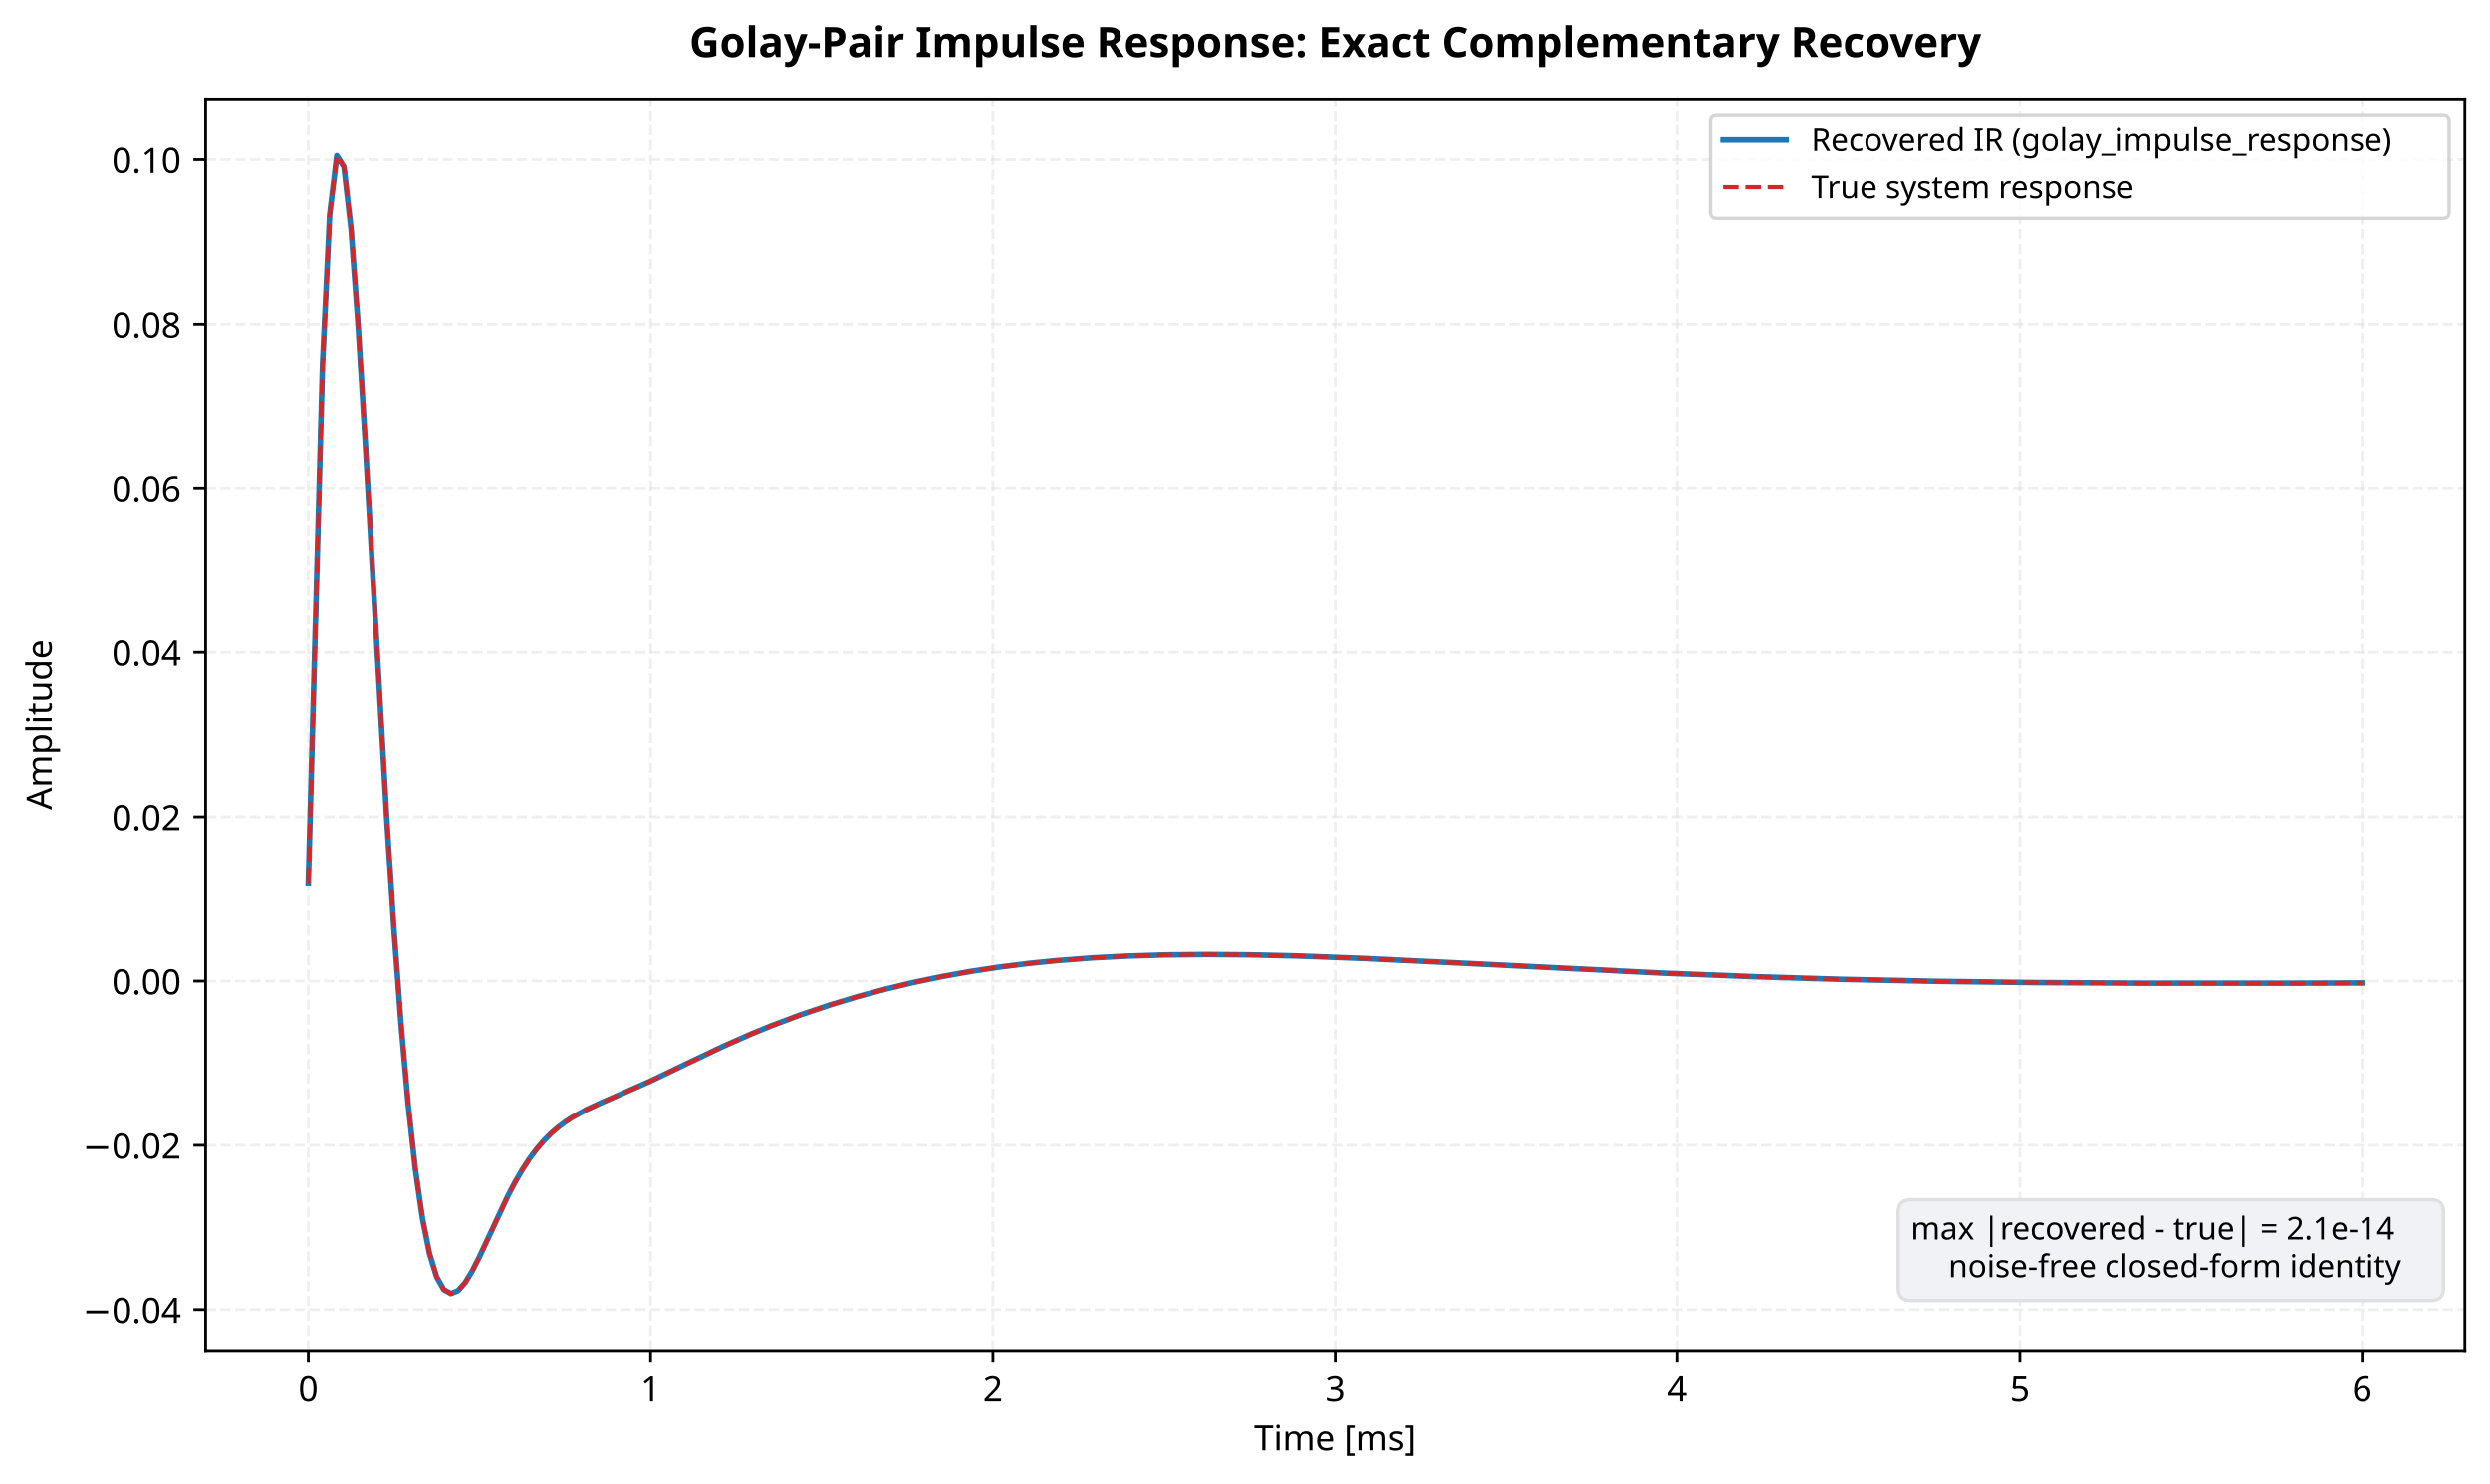
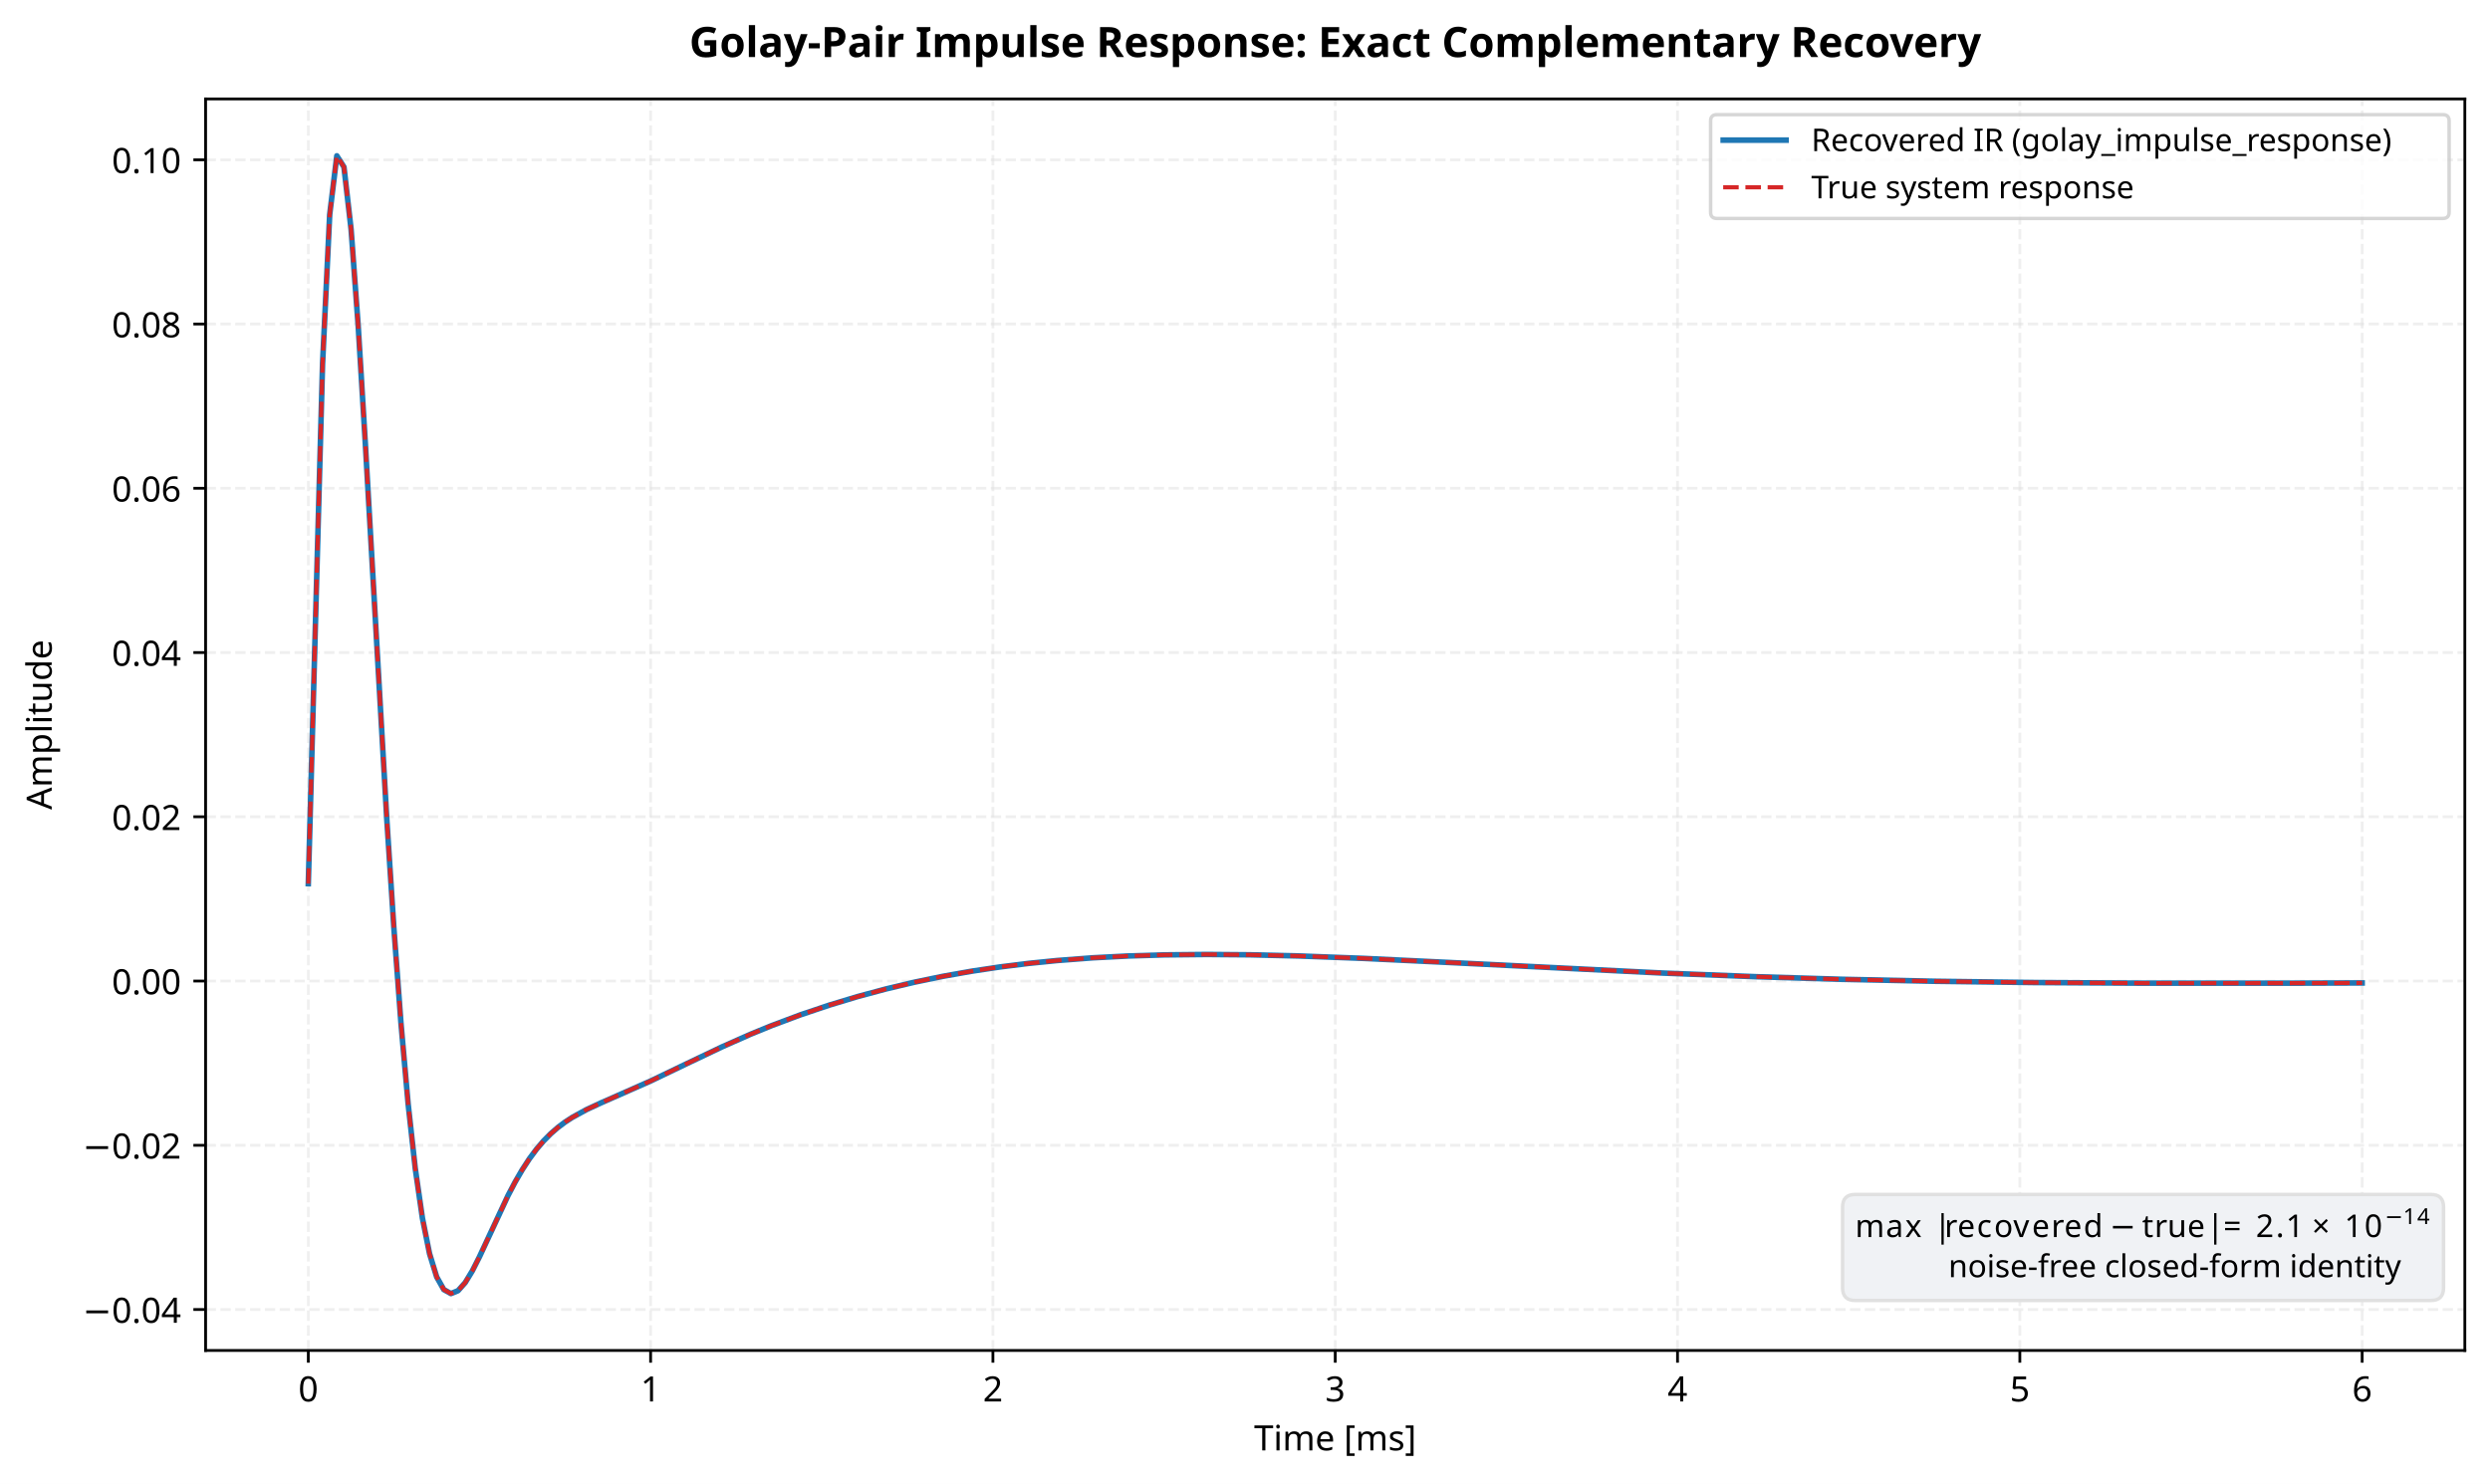
<svg xmlns="http://www.w3.org/2000/svg" xmlns:xlink="http://www.w3.org/1999/xlink" width="712.644pt" height="424.717pt" viewBox="0 0 712.644 424.717" version="1.1">
  <defs>
    <style type="text/css">*{stroke-linejoin: round; stroke-linecap: butt}</style>
  </defs>
  <g id="figure_1">
    <g id="patch_1">
      <path d="M 0 424.717  L 712.644 424.717  L 712.644 0  L 0 0  z " style="fill: #ffffff" />
    </g>
    <g id="axes_1">
      <g id="patch_2">
        <path d="M 58.846 386.516  L 705.444 386.516  L 705.444 28.318  L 58.846 28.318  z " style="fill: #ffffff" />
      </g>
      <g id="matplotlib.axis_1">
        <g id="xtick_1">
          <g id="line2d_1">
            <path d="M 88.237 386.516  L 88.237 28.318  " clip-path="url(#p30803d96e1)" style="fill: none; stroke-dasharray: 2.96,1.28; stroke-dashoffset: 0; stroke: #e0e0e0; stroke-opacity: 0.5; stroke-width: 0.8" />
          </g>
          <g id="line2d_2">
            <defs>
              <path id="m3d27035b55" d="M 0 0  L 0 3.5  " style="stroke: #000000; stroke-width: 0.8" />
            </defs>
            <g>
              <use xlink:href="#m3d27035b55" x="88.237" y="386.516" style="stroke: #000000; stroke-width: 0.8" />
            </g>
          </g>
          <g id="text_1">
            <text style="font-size: 10px; font-family: sans-serif; text-anchor: middle" x="88.237" y="401.113" transform="rotate(-0 88.2369 401.1134)">0</text>
          </g>
        </g>
        <g id="xtick_2">
          <g id="line2d_3">
            <path d="M 186.206 386.516  L 186.206 28.318  " clip-path="url(#p30803d96e1)" style="fill: none; stroke-dasharray: 2.96,1.28; stroke-dashoffset: 0; stroke: #e0e0e0; stroke-opacity: 0.5; stroke-width: 0.8" />
          </g>
          <g id="line2d_4">
            <g>
              <use xlink:href="#m3d27035b55" x="186.206" y="386.516" style="stroke: #000000; stroke-width: 0.8" />
            </g>
          </g>
          <g id="text_2">
            <text style="font-size: 10px; font-family: sans-serif; text-anchor: middle" x="186.206" y="401.113" transform="rotate(-0 186.2062 401.1134)">1</text>
          </g>
        </g>
        <g id="xtick_3">
          <g id="line2d_5">
            <path d="M 284.176 386.516  L 284.176 28.318  " clip-path="url(#p30803d96e1)" style="fill: none; stroke-dasharray: 2.96,1.28; stroke-dashoffset: 0; stroke: #e0e0e0; stroke-opacity: 0.5; stroke-width: 0.8" />
          </g>
          <g id="line2d_6">
            <g>
              <use xlink:href="#m3d27035b55" x="284.176" y="386.516" style="stroke: #000000; stroke-width: 0.8" />
            </g>
          </g>
          <g id="text_3">
            <text style="font-size: 10px; font-family: sans-serif; text-anchor: middle" x="284.176" y="401.113" transform="rotate(-0 284.1756 401.1134)">2</text>
          </g>
        </g>
        <g id="xtick_4">
          <g id="line2d_7">
            <path d="M 382.145 386.516  L 382.145 28.318  " clip-path="url(#p30803d96e1)" style="fill: none; stroke-dasharray: 2.96,1.28; stroke-dashoffset: 0; stroke: #e0e0e0; stroke-opacity: 0.5; stroke-width: 0.8" />
          </g>
          <g id="line2d_8">
            <g>
              <use xlink:href="#m3d27035b55" x="382.145" y="386.516" style="stroke: #000000; stroke-width: 0.8" />
            </g>
          </g>
          <g id="text_4">
            <text style="font-size: 10px; font-family: sans-serif; text-anchor: middle" x="382.145" y="401.113" transform="rotate(-0 382.1449 401.1134)">3</text>
          </g>
        </g>
        <g id="xtick_5">
          <g id="line2d_9">
            <path d="M 480.114 386.516  L 480.114 28.318  " clip-path="url(#p30803d96e1)" style="fill: none; stroke-dasharray: 2.96,1.28; stroke-dashoffset: 0; stroke: #e0e0e0; stroke-opacity: 0.5; stroke-width: 0.8" />
          </g>
          <g id="line2d_10">
            <g>
              <use xlink:href="#m3d27035b55" x="480.114" y="386.516" style="stroke: #000000; stroke-width: 0.8" />
            </g>
          </g>
          <g id="text_5">
            <text style="font-size: 10px; font-family: sans-serif; text-anchor: middle" x="480.114" y="401.113" transform="rotate(-0 480.1143 401.1134)">4</text>
          </g>
        </g>
        <g id="xtick_6">
          <g id="line2d_11">
            <path d="M 578.084 386.516  L 578.084 28.318  " clip-path="url(#p30803d96e1)" style="fill: none; stroke-dasharray: 2.96,1.28; stroke-dashoffset: 0; stroke: #e0e0e0; stroke-opacity: 0.5; stroke-width: 0.8" />
          </g>
          <g id="line2d_12">
            <g>
              <use xlink:href="#m3d27035b55" x="578.084" y="386.516" style="stroke: #000000; stroke-width: 0.8" />
            </g>
          </g>
          <g id="text_6">
            <text style="font-size: 10px; font-family: sans-serif; text-anchor: middle" x="578.084" y="401.113" transform="rotate(-0 578.0836 401.1134)">5</text>
          </g>
        </g>
        <g id="xtick_7">
          <g id="line2d_13">
            <path d="M 676.053 386.516  L 676.053 28.318  " clip-path="url(#p30803d96e1)" style="fill: none; stroke-dasharray: 2.96,1.28; stroke-dashoffset: 0; stroke: #e0e0e0; stroke-opacity: 0.5; stroke-width: 0.8" />
          </g>
          <g id="line2d_14">
            <g>
              <use xlink:href="#m3d27035b55" x="676.053" y="386.516" style="stroke: #000000; stroke-width: 0.8" />
            </g>
          </g>
          <g id="text_7">
            <text style="font-size: 10px; font-family: sans-serif; text-anchor: middle" x="676.053" y="401.113" transform="rotate(-0 676.0529 401.1134)">6</text>
          </g>
        </g>
        <g id="text_8">
          <text style="font-size: 10px; font-family: sans-serif; text-anchor: middle" x="382.145" y="415.114" transform="rotate(-0 382.1449 415.1142)">Time [ms]</text>
        </g>
      </g>
      <g id="matplotlib.axis_2">
        <g id="ytick_1">
          <g id="line2d_15">
            <path d="M 58.846 374.8  L 705.444 374.8  " clip-path="url(#p30803d96e1)" style="fill: none; stroke-dasharray: 2.96,1.28; stroke-dashoffset: 0; stroke: #e0e0e0; stroke-opacity: 0.5; stroke-width: 0.8" />
          </g>
          <g id="line2d_16">
            <defs>
              <path id="mef640d9f3a" d="M 0 0  L -3.5 0  " style="stroke: #000000; stroke-width: 0.8" />
            </defs>
            <g>
              <use xlink:href="#mef640d9f3a" x="58.846" y="374.8" style="stroke: #000000; stroke-width: 0.8" />
            </g>
          </g>
          <g id="text_9">
            <text style="font-size: 10px; font-family: sans-serif; text-anchor: end" x="51.846" y="378.599" transform="rotate(-0 51.84609 378.5986)">−0.04</text>
          </g>
        </g>
        <g id="ytick_2">
          <g id="line2d_17">
            <path d="M 58.846 327.791  L 705.444 327.791  " clip-path="url(#p30803d96e1)" style="fill: none; stroke-dasharray: 2.96,1.28; stroke-dashoffset: 0; stroke: #e0e0e0; stroke-opacity: 0.5; stroke-width: 0.8" />
          </g>
          <g id="line2d_18">
            <g>
              <use xlink:href="#mef640d9f3a" x="58.846" y="327.791" style="stroke: #000000; stroke-width: 0.8" />
            </g>
          </g>
          <g id="text_10">
            <text style="font-size: 10px; font-family: sans-serif; text-anchor: end" x="51.846" y="331.59" transform="rotate(-0 51.84609 331.5896)">−0.02</text>
          </g>
        </g>
        <g id="ytick_3">
          <g id="line2d_19">
            <path d="M 58.846 280.782  L 705.444 280.782  " clip-path="url(#p30803d96e1)" style="fill: none; stroke-dasharray: 2.96,1.28; stroke-dashoffset: 0; stroke: #e0e0e0; stroke-opacity: 0.5; stroke-width: 0.8" />
          </g>
          <g id="line2d_20">
            <g>
              <use xlink:href="#mef640d9f3a" x="58.846" y="280.782" style="stroke: #000000; stroke-width: 0.8" />
            </g>
          </g>
          <g id="text_11">
            <text style="font-size: 10px; font-family: sans-serif; text-anchor: end" x="51.846" y="284.581" transform="rotate(-0 51.84609 284.5806)">0.00</text>
          </g>
        </g>
        <g id="ytick_4">
          <g id="line2d_21">
            <path d="M 58.846 233.773  L 705.444 233.773  " clip-path="url(#p30803d96e1)" style="fill: none; stroke-dasharray: 2.96,1.28; stroke-dashoffset: 0; stroke: #e0e0e0; stroke-opacity: 0.5; stroke-width: 0.8" />
          </g>
          <g id="line2d_22">
            <g>
              <use xlink:href="#mef640d9f3a" x="58.846" y="233.773" style="stroke: #000000; stroke-width: 0.8" />
            </g>
          </g>
          <g id="text_12">
            <text style="font-size: 10px; font-family: sans-serif; text-anchor: end" x="51.846" y="237.572" transform="rotate(-0 51.84609 237.5716)">0.02</text>
          </g>
        </g>
        <g id="ytick_5">
          <g id="line2d_23">
            <path d="M 58.846 186.764  L 705.444 186.764  " clip-path="url(#p30803d96e1)" style="fill: none; stroke-dasharray: 2.96,1.28; stroke-dashoffset: 0; stroke: #e0e0e0; stroke-opacity: 0.5; stroke-width: 0.8" />
          </g>
          <g id="line2d_24">
            <g>
              <use xlink:href="#mef640d9f3a" x="58.846" y="186.764" style="stroke: #000000; stroke-width: 0.8" />
            </g>
          </g>
          <g id="text_13">
            <text style="font-size: 10px; font-family: sans-serif; text-anchor: end" x="51.846" y="190.563" transform="rotate(-0 51.84609 190.5626)">0.04</text>
          </g>
        </g>
        <g id="ytick_6">
          <g id="line2d_25">
            <path d="M 58.846 139.755  L 705.444 139.755  " clip-path="url(#p30803d96e1)" style="fill: none; stroke-dasharray: 2.96,1.28; stroke-dashoffset: 0; stroke: #e0e0e0; stroke-opacity: 0.5; stroke-width: 0.8" />
          </g>
          <g id="line2d_26">
            <g>
              <use xlink:href="#mef640d9f3a" x="58.846" y="139.755" style="stroke: #000000; stroke-width: 0.8" />
            </g>
          </g>
          <g id="text_14">
            <text style="font-size: 10px; font-family: sans-serif; text-anchor: end" x="51.846" y="143.554" transform="rotate(-0 51.84609 143.5536)">0.06</text>
          </g>
        </g>
        <g id="ytick_7">
          <g id="line2d_27">
            <path d="M 58.846 92.746  L 705.444 92.746  " clip-path="url(#p30803d96e1)" style="fill: none; stroke-dasharray: 2.96,1.28; stroke-dashoffset: 0; stroke: #e0e0e0; stroke-opacity: 0.5; stroke-width: 0.8" />
          </g>
          <g id="line2d_28">
            <g>
              <use xlink:href="#mef640d9f3a" x="58.846" y="92.746" style="stroke: #000000; stroke-width: 0.8" />
            </g>
          </g>
          <g id="text_15">
            <text style="font-size: 10px; font-family: sans-serif; text-anchor: end" x="51.846" y="96.545" transform="rotate(-0 51.84609 96.54458)">0.08</text>
          </g>
        </g>
        <g id="ytick_8">
          <g id="line2d_29">
            <path d="M 58.846 45.737  L 705.444 45.737  " clip-path="url(#p30803d96e1)" style="fill: none; stroke-dasharray: 2.96,1.28; stroke-dashoffset: 0; stroke: #e0e0e0; stroke-opacity: 0.5; stroke-width: 0.8" />
          </g>
          <g id="line2d_30">
            <g>
              <use xlink:href="#mef640d9f3a" x="58.846" y="45.737" style="stroke: #000000; stroke-width: 0.8" />
            </g>
          </g>
          <g id="text_16">
            <text style="font-size: 10px; font-family: sans-serif; text-anchor: end" x="51.846" y="49.536" transform="rotate(-0 51.84609 49.53558)">0.10</text>
          </g>
        </g>
        <g id="text_17">
          <text style="font-size: 10px; font-family: sans-serif; text-anchor: middle" x="14.798" y="207.417" transform="rotate(-90 14.79844 207.417)">Amplitude</text>
        </g>
      </g>
      <g id="line2d_31">
        <path d="M 88.237 252.911  L 92.319 104.114  L 94.36 61.411  L 96.401 44.6  L 98.442 47.801  L 100.483 65.644  L 102.524 93.401  L 104.565 127.065  L 110.688 234.251  L 112.729 265.614  L 114.77 292.989  L 116.811 315.965  L 118.852 334.456  L 120.893 348.626  L 122.934 358.811  L 124.975 365.462  L 127.016 369.093  L 129.057 370.234  L 131.098 369.407  L 133.14 367.097  L 135.181 363.738  L 137.222 359.706  L 145.386 342.197  L 147.427 338.312  L 149.468 334.791  L 151.509 331.658  L 153.55 328.908  L 155.591 326.519  L 157.632 324.459  L 159.673 322.686  L 161.714 321.156  L 163.755 319.825  L 167.837 317.591  L 171.919 315.694  L 186.206 309.39  L 196.411 304.496  L 206.617 299.638  L 214.781 296.022  L 220.904 293.519  L 229.068 290.463  L 237.232 287.713  L 245.396 285.246  L 253.56 283.049  L 261.724 281.111  L 269.888 279.423  L 278.052 277.972  L 286.217 276.746  L 294.381 275.731  L 302.545 274.911  L 312.75 274.135  L 322.955 273.608  L 333.16 273.299  L 345.406 273.176  L 357.653 273.275  L 371.94 273.613  L 390.309 274.3  L 414.801 275.473  L 476.032 278.505  L 502.566 279.54  L 527.058 280.277  L 553.591 280.843  L 582.166 281.213  L 614.822 281.397  L 655.643 281.39  L 676.053 281.329  L 676.053 281.329  " clip-path="url(#p30803d96e1)" style="fill: none; stroke: #1f77b4; stroke-width: 1.6; stroke-linecap: square" />
      </g>
      <g id="line2d_32">
        <path d="M 88.237 252.911  L 92.319 104.114  L 94.36 61.411  L 96.401 44.6  L 98.442 47.801  L 100.483 65.644  L 102.524 93.401  L 104.565 127.065  L 110.688 234.251  L 112.729 265.614  L 114.77 292.989  L 116.811 315.965  L 118.852 334.456  L 120.893 348.626  L 122.934 358.811  L 124.975 365.462  L 127.016 369.093  L 129.057 370.234  L 131.098 369.407  L 133.14 367.097  L 135.181 363.738  L 137.222 359.706  L 145.386 342.197  L 147.427 338.312  L 149.468 334.791  L 151.509 331.658  L 153.55 328.908  L 155.591 326.519  L 157.632 324.459  L 159.673 322.686  L 161.714 321.156  L 163.755 319.825  L 167.837 317.591  L 171.919 315.694  L 186.206 309.39  L 196.411 304.496  L 206.617 299.638  L 214.781 296.022  L 220.904 293.519  L 229.068 290.463  L 237.232 287.713  L 245.396 285.246  L 253.56 283.049  L 261.724 281.111  L 269.888 279.423  L 278.052 277.972  L 286.217 276.746  L 294.381 275.731  L 302.545 274.911  L 312.75 274.135  L 322.955 273.608  L 333.16 273.299  L 345.406 273.176  L 357.653 273.275  L 371.94 273.613  L 390.309 274.3  L 414.801 275.473  L 476.032 278.505  L 502.566 279.54  L 527.058 280.277  L 553.591 280.843  L 582.166 281.213  L 614.822 281.397  L 655.643 281.39  L 676.053 281.329  L 676.053 281.329  " clip-path="url(#p30803d96e1)" style="fill: none; stroke-dasharray: 4.44,1.92; stroke-dashoffset: 0; stroke: #d62728; stroke-width: 1.2" />
      </g>
      <g id="patch_3">
        <path d="M 58.846 386.516  L 58.846 28.318  " style="fill: none; stroke: #000000; stroke-width: 0.8; stroke-linejoin: miter; stroke-linecap: square" />
      </g>
      <g id="patch_4">
        <path d="M 705.444 386.516  L 705.444 28.318  " style="fill: none; stroke: #000000; stroke-width: 0.8; stroke-linejoin: miter; stroke-linecap: square" />
      </g>
      <g id="patch_5">
        <path d="M 58.846 386.516  L 705.444 386.516  " style="fill: none; stroke: #000000; stroke-width: 0.8; stroke-linejoin: miter; stroke-linecap: square" />
      </g>
      <g id="patch_6">
        <path d="M 58.846 28.318  L 705.444 28.318  " style="fill: none; stroke: #000000; stroke-width: 0.8; stroke-linejoin: miter; stroke-linecap: square" />
      </g>
      <g id="text_18">
        <g id="patch_7">
-           <path d="M 546.85 372.206  L 695.745 372.206  Q 699.345 372.206 699.345 368.606  L 699.345 346.962  Q 699.345 343.362 695.745 343.362  L 546.85 343.362  Q 543.25 343.362 543.25 346.962  L 543.25 368.606  Q 543.25 372.206 546.85 372.206  z " style="fill: #f0f2f5; stroke: #e0e0e0; stroke-linejoin: miter" />
-         </g>
-         <text style="font-size: 9px; font-family: sans-serif" transform="translate(546.8496 354.7404)">max |recovered - true| = 2.1e-14</text>
+           <path d="M 530.955 372.206  L 695.745 372.206  Q 699.345 372.206 699.345 368.606  L 699.345 345.47  Q 699.345 341.87 695.745 341.87  L 530.955 341.87  Q 527.355 341.87 527.355 345.47  L 527.355 368.606  Q 527.355 372.206 530.955 372.206  z " style="fill: #f0f2f5; stroke: #e0e0e0; stroke-linejoin: miter" />
+         </g>
+         <g transform="translate(530.9548 354.7404)">
+           <text>
+             <tspan x="0" y="-0.689" style="font-size: 9px; font-family: sans-serif">m</tspan>
+             <tspan x="8.767" y="-0.689" style="font-size: 9px; font-family: sans-serif">a</tspan>
+             <tspan x="14.282" y="-0.689" style="font-size: 9px; font-family: sans-serif">x</tspan>
+             <tspan x="22.531" y="-0.689" style="font-size: 9px; font-family: sans-serif">|</tspan>
+             <tspan x="25.563" y="-0.689" style="font-size: 9px; font-family: sans-serif">r</tspan>
+             <tspan x="29.263" y="-0.689" style="font-size: 9px; font-family: sans-serif">e</tspan>
+             <tspan x="34.8" y="-0.689" style="font-size: 9px; font-family: sans-serif">c</tspan>
+             <tspan x="39.749" y="-0.689" style="font-size: 9px; font-family: sans-serif">o</tspan>
+             <tspan x="45.255" y="-0.689" style="font-size: 9px; font-family: sans-serif">v</tspan>
+             <tspan x="50.581" y="-0.689" style="font-size: 9px; font-family: sans-serif">e</tspan>
+             <tspan x="56.118" y="-0.689" style="font-size: 9px; font-family: sans-serif">r</tspan>
+             <tspan x="59.818" y="-0.689" style="font-size: 9px; font-family: sans-serif">e</tspan>
+             <tspan x="65.356" y="-0.689" style="font-size: 9px; font-family: sans-serif">d</tspan>
+             <tspan x="72.822" y="-0.689" style="font-size: 9px; font-family: sans-serif">−</tspan>
+             <tspan x="82.116" y="-0.689" style="font-size: 9px; font-family: sans-serif">t</tspan>
+             <tspan x="85.645" y="-0.689" style="font-size: 9px; font-family: sans-serif">r</tspan>
+             <tspan x="89.345" y="-0.689" style="font-size: 9px; font-family: sans-serif">u</tspan>
+             <tspan x="95.049" y="-0.689" style="font-size: 9px; font-family: sans-serif">e</tspan>
+             <tspan x="100.586" y="-0.689" style="font-size: 9px; font-family: sans-serif">|</tspan>
+             <tspan x="105.372" y="-0.689" style="font-size: 9px; font-family: sans-serif">=</tspan>
+             <tspan x="114.667" y="-0.689" style="font-size: 9px; font-family: sans-serif">2</tspan>
+             <tspan x="120.393" y="-0.689" style="font-size: 9px; font-family: sans-serif">.</tspan>
+             <tspan x="123.253" y="-0.689" style="font-size: 9px; font-family: sans-serif">1</tspan>
+             <tspan x="130.733" y="-0.689" style="font-size: 9px; font-family: sans-serif">×</tspan>
+             <tspan x="140.027" y="-0.689" style="font-size: 9px; font-family: sans-serif">1</tspan>
+             <tspan x="145.753" y="-0.689" style="font-size: 9px; font-family: sans-serif">0</tspan>
+             <tspan x="151.566" y="-4.406" style="font-size: 6.3px; font-family: sans-serif">−</tspan>
+             <tspan x="156.844" y="-4.406" style="font-size: 6.3px; font-family: sans-serif">1</tspan>
+             <tspan x="160.853" y="-4.406" style="font-size: 6.3px; font-family: sans-serif">4</tspan>
+           </text>
+         </g>
        <text style="font-size: 9px; font-family: sans-serif" transform="translate(557.6285 365.5429)">noise-free closed-form identity</text>
      </g>
      <g id="text_19">
        <text style="font-weight: 700; font-size: 12px; font-family: sans-serif; text-anchor: middle" x="382.145" y="16.318" transform="rotate(-0 382.1449 16.31812)">Golay-Pair Impulse Response: Exact Complementary Recovery</text>
      </g>
      <g id="legend_1">
        <g id="patch_8">
          <path d="M 491.379 62.52  L 699.144 62.52  Q 700.944 62.52 700.944 60.72  L 700.944 34.618  Q 700.944 32.818 699.144 32.818  L 491.379 32.818  Q 489.579 32.818 489.579 34.618  L 489.579 60.72  Q 489.579 62.52 491.379 62.52  z " style="fill: #ffffff; opacity: 0.8; stroke: #cccccc; stroke-linejoin: miter" />
        </g>
        <g id="line2d_33">
          <path d="M 493.179 40.107  L 502.179 40.107  L 511.179 40.107  " style="fill: none; stroke: #1f77b4; stroke-width: 1.6; stroke-linecap: square" />
        </g>
        <g id="text_20">
          <text style="font-size: 9px; font-family: sans-serif; text-anchor: start" x="518.379" y="43.257" transform="rotate(-0 518.3787 43.25672)">Recovered IR (golay_impulse_response)</text>
        </g>
        <g id="line2d_34">
          <path d="M 493.179 53.607  L 502.179 53.607  L 511.179 53.607  " style="fill: none; stroke-dasharray: 4.44,1.92; stroke-dashoffset: 0; stroke: #d62728; stroke-width: 1.2" />
        </g>
        <g id="text_21">
          <text style="font-size: 9px; font-family: sans-serif; text-anchor: start" x="518.379" y="56.757" transform="rotate(-0 518.3787 56.75742)">True system response</text>
        </g>
      </g>
    </g>
  </g>
  <defs>
    <clipPath id="p30803d96e1">
      <rect x="58.846" y="28.318" width="646.598" height="358.198" />
    </clipPath>
  </defs>
</svg>
